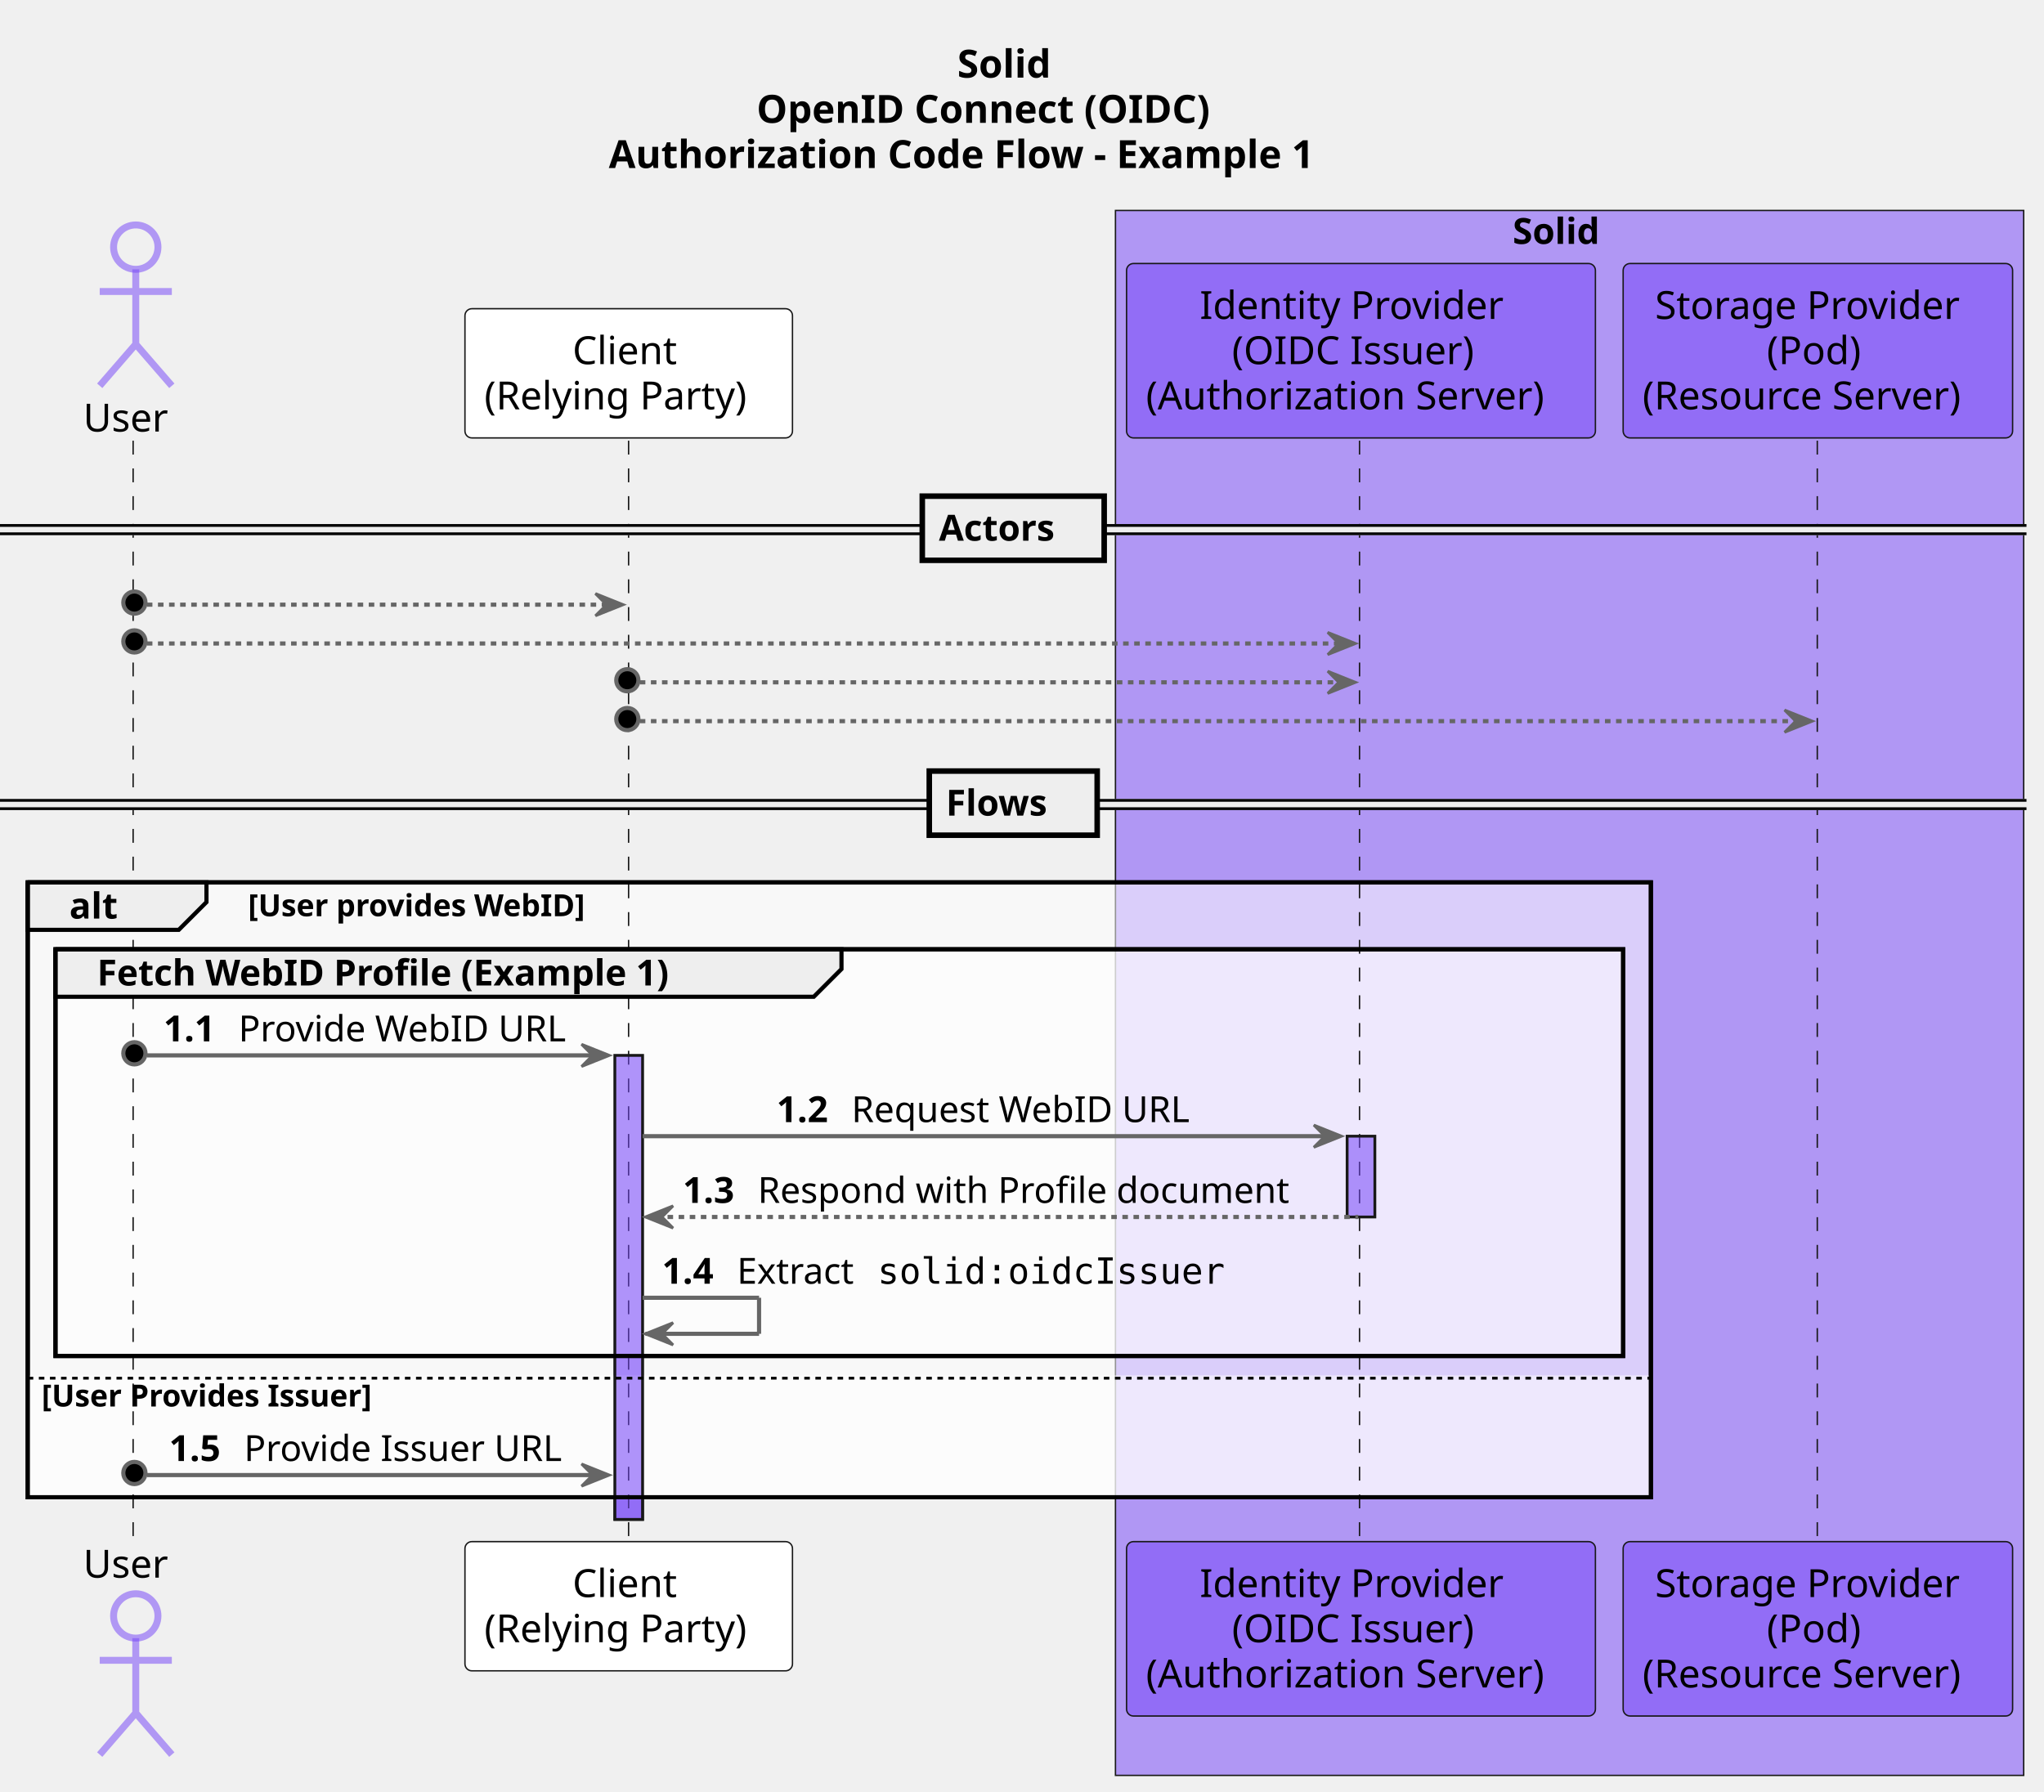
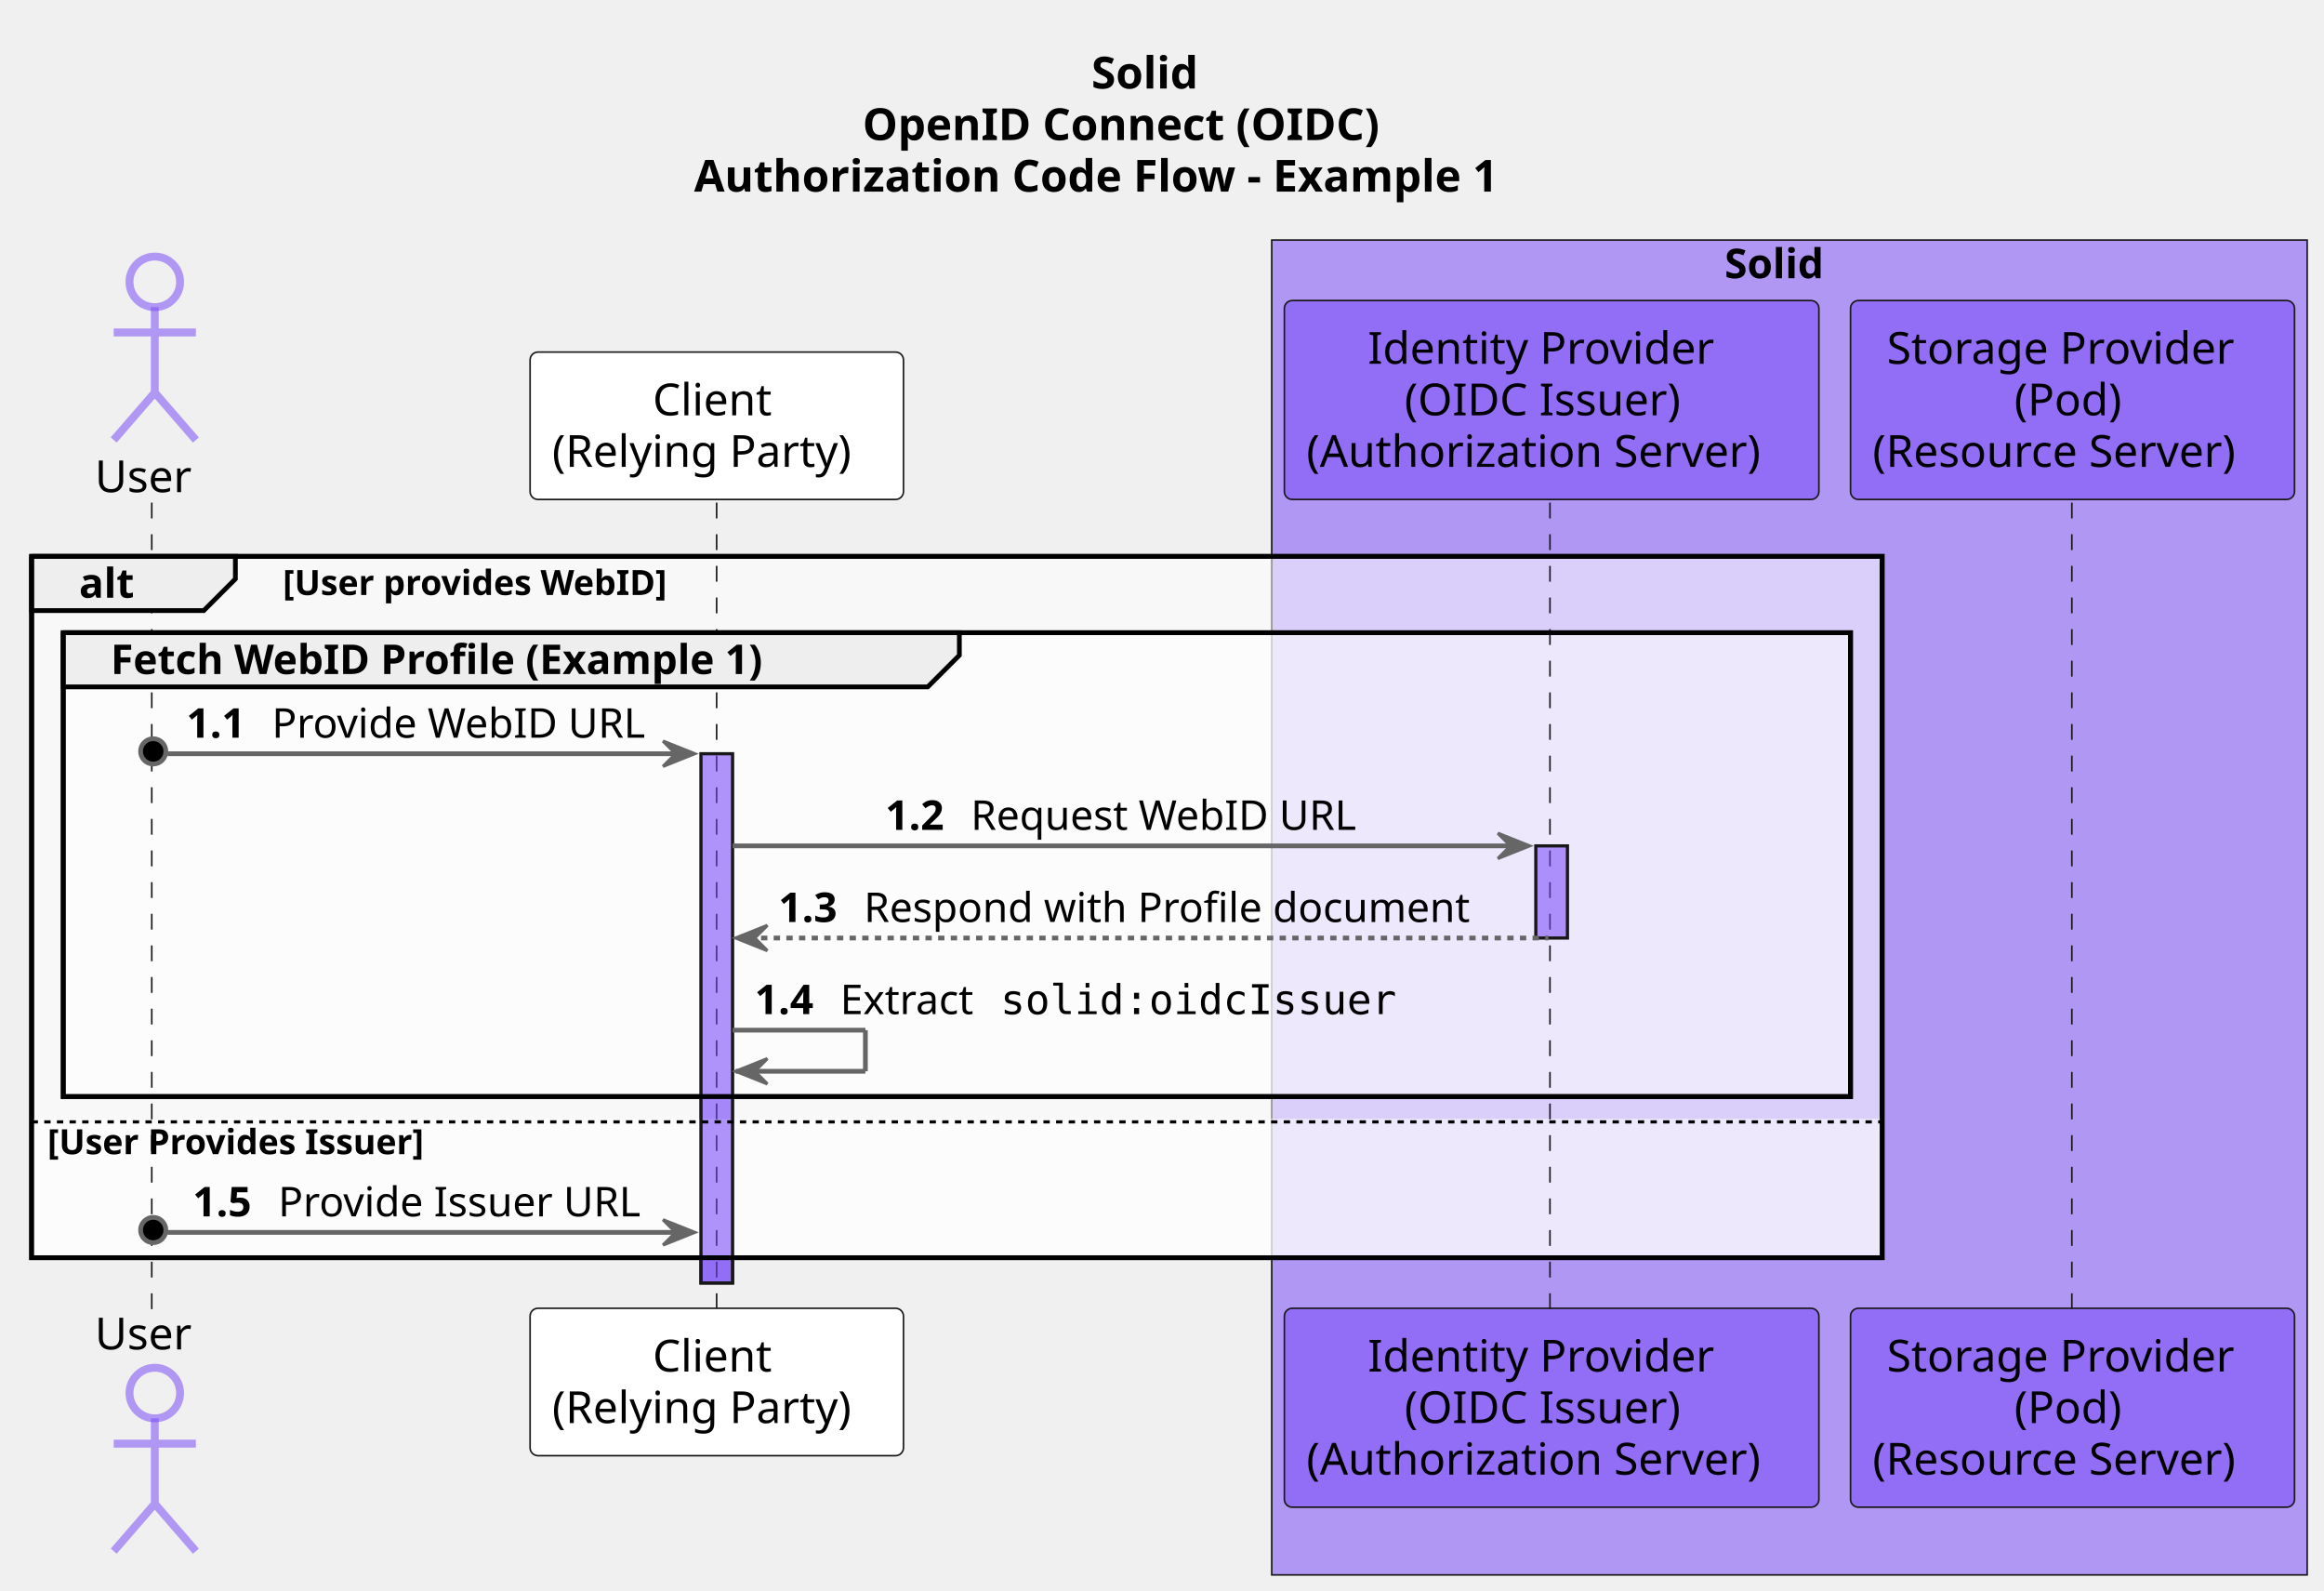
- <svg xmlns="http://www.w3.org/2000/svg" contentStyleType="text/css" data-diagram-type="SEQUENCE" height="646px" preserveAspectRatio="none" style="width:737px;height:646px;background:#FFFFFF;" version="1.1" viewBox="0 0 737 646" width="737px" zoomAndPan="magnify">
+ <svg xmlns="http://www.w3.org/2000/svg" contentStyleType="text/css" data-diagram-type="SEQUENCE" height="503px" preserveAspectRatio="none" style="width:735px;height:503px;background:#FFFFFF;" version="1.1" viewBox="0 0 735 503" width="735px" zoomAndPan="magnify">
  <defs />
  <g>
    <text fill="#000000" font-family="sans-serif" font-size="14" font-weight="bold" lengthAdjust="spacing" textLength="39.32" x="345.179" y="27.995">Solid</text>
    <text fill="#000000" font-family="sans-serif" font-size="14" font-weight="bold" lengthAdjust="spacing" textLength="184.078" x="272.8" y="44.292">OpenID Connect (OIDC)</text>
    <text fill="#000000" font-family="sans-serif" font-size="14" font-weight="bold" lengthAdjust="spacing" textLength="290.644" x="219.517" y="60.589">Authorization Code Flow - Example 1</text>
-     <rect fill="#784AF7" fill-opacity="0.533" height="564.32" style="stroke:#181818;stroke-width:0.5;" width="327.477" x="402.202" y="75.891" />
+     <rect fill="#784AF7" fill-opacity="0.533" height="422.055" style="stroke:#181818;stroke-width:0.5;" width="327.477" x="402.202" y="75.891" />
    <text fill="#000000" font-family="sans-serif" font-size="13" font-weight="bold" lengthAdjust="spacing" textLength="36.512" x="545.421" y="87.957">Solid</text>
    <g>
-       <rect fill="#784AF7" fill-opacity="0.533" height="167.336" style="stroke:#181818;stroke-width:1;" width="10" x="221.694" y="380.578" />
+       <rect fill="#784AF7" fill-opacity="0.533" height="167.336" style="stroke:#181818;stroke-width:1;" width="10" x="221.694" y="238.312" />
    </g>
    <g>
-       <rect fill="#784AF7" fill-opacity="0.533" height="29.133" style="stroke:#181818;stroke-width:1;" width="10" x="485.728" y="409.711" />
+       <rect fill="#784AF7" fill-opacity="0.533" height="29.133" style="stroke:#181818;stroke-width:1;" width="10" x="485.728" y="267.445" />
    </g>
-     <rect fill="#FFFFFF" fill-opacity="0.533" height="221.734" style="stroke:#000000;stroke-width:1.5;" width="585.254" x="10" y="318.18" />
-     <rect fill="#FFFFFF" fill-opacity="0.533" height="146.664" style="stroke:#000000;stroke-width:1.5;" width="565.254" x="20" y="342.312" />
-     <rect fill="#FFFFFF" fill-opacity="0.533" height="43.938" style="stroke:none;stroke-width:1;" width="585.254" x="10" y="495.977" />
+     <rect fill="#FFFFFF" fill-opacity="0.533" height="221.734" style="stroke:#000000;stroke-width:1.5;" width="585.254" x="10" y="175.914" />
+     <rect fill="#FFFFFF" fill-opacity="0.533" height="146.664" style="stroke:#000000;stroke-width:1.5;" width="565.254" x="20" y="200.047" />
+     <rect fill="#FFFFFF" fill-opacity="0.533" height="43.938" style="stroke:none;stroke-width:1;" width="585.254" x="10" y="353.711" />
    <g>
-       <rect fill="#000000" fill-opacity="0" height="398" width="8" x="44.955" y="158.914" />
-       <line style="stroke:#181818;stroke-width:0.5;stroke-dasharray:5,5;" x1="48" x2="48" y1="158.914" y2="556.914" />
+       <rect fill="#000000" fill-opacity="0" height="255.734" width="8" x="44.955" y="158.914" />
+       <line style="stroke:#181818;stroke-width:0.5;stroke-dasharray:5,5;" x1="48" x2="48" y1="158.914" y2="414.648" />
    </g>
    <g>
-       <rect fill="#000000" fill-opacity="0" height="398" width="8" x="222.694" y="158.914" />
-       <line style="stroke:#181818;stroke-width:0.5;stroke-dasharray:5,5;" x1="226.649" x2="226.649" y1="158.914" y2="556.914" />
+       <rect fill="#000000" fill-opacity="0" height="255.734" width="8" x="222.694" y="158.914" />
+       <line style="stroke:#181818;stroke-width:0.5;stroke-dasharray:5,5;" x1="226.649" x2="226.649" y1="158.914" y2="414.648" />
    </g>
    <g>
-       <rect fill="#000000" fill-opacity="0" height="398" width="8" x="486.728" y="158.914" />
-       <line style="stroke:#181818;stroke-width:0.5;stroke-dasharray:5,5;" x1="490.202" x2="490.202" y1="158.914" y2="556.914" />
+       <rect fill="#000000" fill-opacity="0" height="255.734" width="8" x="486.728" y="158.914" />
+       <line style="stroke:#181818;stroke-width:0.5;stroke-dasharray:5,5;" x1="490.202" x2="490.202" y1="158.914" y2="414.648" />
    </g>
    <g>
-       <rect fill="#000000" fill-opacity="0" height="398" width="8" x="651.466" y="158.914" />
-       <line style="stroke:#181818;stroke-width:0.5;stroke-dasharray:5,5;" x1="655.254" x2="655.254" y1="158.914" y2="556.914" />
+       <rect fill="#000000" fill-opacity="0" height="255.734" width="8" x="651.466" y="158.914" />
+       <line style="stroke:#181818;stroke-width:0.5;stroke-dasharray:5,5;" x1="655.254" x2="655.254" y1="158.914" y2="414.648" />
    </g>
    <g class="participant participant-head" data-participant="user">
      <text fill="#000000" font-family="sans-serif" font-size="14" lengthAdjust="spacing" textLength="31.91" x="30" y="155.612">User</text>
      <ellipse cx="48.955" cy="89.117" fill="none" rx="8" ry="8" style="stroke:#784AF788;stroke-width:2.5;" />
      <path d="M48.955,97.117 L48.955,124.117 M35.955,105.117 L61.955,105.117 M48.955,124.117 L35.955,139.117 M48.955,124.117 L61.955,139.117" fill="none" style="stroke:#784AF788;stroke-width:2.5;" />
    </g>
    <g class="participant participant-tail" data-participant="user">
-       <text fill="#000000" font-family="sans-serif" font-size="14" lengthAdjust="spacing" textLength="31.91" x="30" y="568.909">User</text>
-       <ellipse cx="48.955" cy="582.711" fill="none" rx="8" ry="8" style="stroke:#784AF788;stroke-width:2.5;" />
-       <path d="M48.955,590.711 L48.955,617.711 M35.955,598.711 L61.955,598.711 M48.955,617.711 L35.955,632.711 M48.955,617.711 L61.955,632.711" fill="none" style="stroke:#784AF788;stroke-width:2.5;" />
+       <text fill="#000000" font-family="sans-serif" font-size="14" lengthAdjust="spacing" textLength="31.91" x="30" y="426.644">User</text>
+       <ellipse cx="48.955" cy="440.445" fill="none" rx="8" ry="8" style="stroke:#784AF788;stroke-width:2.5;" />
+       <path d="M48.955,448.445 L48.955,475.445 M35.955,456.445 L61.955,456.445 M48.955,475.445 L35.955,490.445 M48.955,475.445 L61.955,490.445" fill="none" style="stroke:#784AF788;stroke-width:2.5;" />
    </g>
    <g class="participant participant-head" data-participant="app">
      <rect fill="#FFFFFF" height="46.594" rx="2.5" ry="2.5" style="stroke:#181818;stroke-width:0.5;" width="118.091" x="167.649" y="111.32" />
      <text fill="#000000" font-family="sans-serif" font-size="14" lengthAdjust="spacing" textLength="40.53" x="206.429" y="131.315">Client</text>
      <text fill="#000000" font-family="sans-serif" font-size="14" lengthAdjust="spacing" textLength="104.091" x="174.649" y="147.612">(Relying Party)</text>
    </g>
    <g class="participant participant-tail" data-participant="app">
-       <rect fill="#FFFFFF" height="46.594" rx="2.5" ry="2.5" style="stroke:#181818;stroke-width:0.5;" width="118.091" x="167.649" y="555.914" />
-       <text fill="#000000" font-family="sans-serif" font-size="14" lengthAdjust="spacing" textLength="40.53" x="206.429" y="575.909">Client</text>
-       <text fill="#000000" font-family="sans-serif" font-size="14" lengthAdjust="spacing" textLength="104.091" x="174.649" y="592.206">(Relying Party)</text>
+       <rect fill="#FFFFFF" height="46.594" rx="2.5" ry="2.5" style="stroke:#181818;stroke-width:0.5;" width="118.091" x="167.649" y="413.648" />
+       <text fill="#000000" font-family="sans-serif" font-size="14" lengthAdjust="spacing" textLength="40.53" x="206.429" y="433.644">Client</text>
+       <text fill="#000000" font-family="sans-serif" font-size="14" lengthAdjust="spacing" textLength="104.091" x="174.649" y="449.94">(Relying Party)</text>
    </g>
    <g class="participant participant-head" data-participant="solid.idp">
      <rect fill="#784AF7" fill-opacity="0.533" height="62.891" rx="2.5" ry="2.5" style="stroke:#181818;stroke-width:0.5;" width="169.053" x="406.202" y="95.023" />
      <text fill="#000000" font-family="sans-serif" font-size="14" lengthAdjust="spacing" textLength="116.3" x="432.578" y="115.019">Identity Provider</text>
      <text fill="#000000" font-family="sans-serif" font-size="14" lengthAdjust="spacing" textLength="93.037" x="444.209" y="131.315">(OIDC Issuer)</text>
      <text fill="#000000" font-family="sans-serif" font-size="14" lengthAdjust="spacing" textLength="155.053" x="413.202" y="147.612">(Authorization Server)</text>
    </g>
    <g class="participant participant-tail" data-participant="solid.idp">
-       <rect fill="#784AF7" fill-opacity="0.533" height="62.891" rx="2.5" ry="2.5" style="stroke:#181818;stroke-width:0.5;" width="169.053" x="406.202" y="555.914" />
-       <text fill="#000000" font-family="sans-serif" font-size="14" lengthAdjust="spacing" textLength="116.3" x="432.578" y="575.909">Identity Provider</text>
-       <text fill="#000000" font-family="sans-serif" font-size="14" lengthAdjust="spacing" textLength="93.037" x="444.209" y="592.206">(OIDC Issuer)</text>
-       <text fill="#000000" font-family="sans-serif" font-size="14" lengthAdjust="spacing" textLength="155.053" x="413.202" y="608.503">(Authorization Server)</text>
+       <rect fill="#784AF7" fill-opacity="0.533" height="62.891" rx="2.5" ry="2.5" style="stroke:#181818;stroke-width:0.5;" width="169.053" x="406.202" y="413.648" />
+       <text fill="#000000" font-family="sans-serif" font-size="14" lengthAdjust="spacing" textLength="116.3" x="432.578" y="433.644">Identity Provider</text>
+       <text fill="#000000" font-family="sans-serif" font-size="14" lengthAdjust="spacing" textLength="93.037" x="444.209" y="449.94">(OIDC Issuer)</text>
+       <text fill="#000000" font-family="sans-serif" font-size="14" lengthAdjust="spacing" textLength="155.053" x="413.202" y="466.237">(Authorization Server)</text>
    </g>
    <g class="participant participant-head" data-participant="solid.pod">
      <rect fill="#784AF7" fill-opacity="0.533" height="62.891" rx="2.5" ry="2.5" style="stroke:#181818;stroke-width:0.5;" width="140.424" x="585.254" y="95.023" />
      <text fill="#000000" font-family="sans-serif" font-size="14" lengthAdjust="spacing" textLength="117.421" x="596.756" y="115.019">Storage Provider</text>
      <text fill="#000000" font-family="sans-serif" font-size="14" lengthAdjust="spacing" textLength="36.818" x="637.057" y="131.315">(Pod)</text>
      <text fill="#000000" font-family="sans-serif" font-size="14" lengthAdjust="spacing" textLength="126.424" x="592.254" y="147.612">(Resource Server)</text>
    </g>
    <g class="participant participant-tail" data-participant="solid.pod">
-       <rect fill="#784AF7" fill-opacity="0.533" height="62.891" rx="2.5" ry="2.5" style="stroke:#181818;stroke-width:0.5;" width="140.424" x="585.254" y="555.914" />
-       <text fill="#000000" font-family="sans-serif" font-size="14" lengthAdjust="spacing" textLength="117.421" x="596.756" y="575.909">Storage Provider</text>
-       <text fill="#000000" font-family="sans-serif" font-size="14" lengthAdjust="spacing" textLength="36.818" x="637.057" y="592.206">(Pod)</text>
-       <text fill="#000000" font-family="sans-serif" font-size="14" lengthAdjust="spacing" textLength="126.424" x="592.254" y="608.503">(Resource Server)</text>
+       <rect fill="#784AF7" fill-opacity="0.533" height="62.891" rx="2.5" ry="2.5" style="stroke:#181818;stroke-width:0.5;" width="140.424" x="585.254" y="413.648" />
+       <text fill="#000000" font-family="sans-serif" font-size="14" lengthAdjust="spacing" textLength="117.421" x="596.756" y="433.644">Storage Provider</text>
+       <text fill="#000000" font-family="sans-serif" font-size="14" lengthAdjust="spacing" textLength="36.818" x="637.057" y="449.94">(Pod)</text>
+       <text fill="#000000" font-family="sans-serif" font-size="14" lengthAdjust="spacing" textLength="126.424" x="592.254" y="466.237">(Resource Server)</text>
    </g>
    <g>
-       <rect fill="#784AF7" fill-opacity="0.533" height="167.336" style="stroke:#181818;stroke-width:1;" width="10" x="221.694" y="380.578" />
+       <rect fill="#784AF7" fill-opacity="0.533" height="167.336" style="stroke:#181818;stroke-width:1;" width="10" x="221.694" y="238.312" />
    </g>
    <g>
-       <rect fill="#784AF7" fill-opacity="0.533" height="29.133" style="stroke:#181818;stroke-width:1;" width="10" x="485.728" y="409.711" />
+       <rect fill="#784AF7" fill-opacity="0.533" height="29.133" style="stroke:#181818;stroke-width:1;" width="10" x="485.728" y="267.445" />
    </g>
-     <rect fill="#EEEEEE" height="3" style="stroke:#EEEEEE;stroke-width:1;" width="730.678" x="0" y="189.481" />
-     <line style="stroke:#000000;stroke-width:1;" x1="0" x2="730.678" y1="189.481" y2="189.481" />
-     <line style="stroke:#000000;stroke-width:1;" x1="0" x2="730.678" y1="192.481" y2="192.481" />
-     <rect fill="#EEEEEE" height="23.133" style="stroke:#000000;stroke-width:2;" width="65.587" x="332.545" y="178.914" />
-     <text fill="#000000" font-family="sans-serif" font-size="13" font-weight="bold" lengthAdjust="spacing" textLength="47.062" x="338.545" y="194.981">Actors</text>
+     <path d="M10,175.914 L74.443,175.914 L74.443,183.047 L64.443,193.047 L10,193.047 L10,175.914" fill="#EEEEEE" style="stroke:#000000;stroke-width:1.5;" />
+     <rect fill="none" height="221.734" style="stroke:#000000;stroke-width:1.5;" width="585.254" x="10" y="175.914" />
+     <text fill="#000000" font-family="sans-serif" font-size="13" font-weight="bold" lengthAdjust="spacing" textLength="19.443" x="25" y="188.981">alt</text>
+     <text fill="#000000" font-family="sans-serif" font-size="11" font-weight="bold" lengthAdjust="spacing" textLength="140.449" x="89.443" y="188.125">[User provides WebID]</text>
+     <path d="M20,200.047 L303.412,200.047 L303.412,207.18 L293.412,217.18 L20,217.18 L20,200.047" fill="#EEEEEE" style="stroke:#000000;stroke-width:1.5;" />
+     <rect fill="none" height="146.664" style="stroke:#000000;stroke-width:1.5;" width="565.254" x="20" y="200.047" />
+     <text fill="#000000" font-family="sans-serif" font-size="13" font-weight="bold" lengthAdjust="spacing" textLength="238.412" x="35" y="213.114">Fetch WebID Profile (Example 1)</text>
    <g class="message" data-participant-1="user" data-participant-2="app">
-       <ellipse cx="48.455" cy="217.297" fill="#000000" rx="4" ry="4" style="stroke:#666666;stroke-width:1.5;" />
-       <polygon fill="#666666" points="214.694,214.047,224.694,218.047,214.694,222.047,218.694,218.047" style="stroke:#666666;stroke-width:1;" />
-       <line style="stroke:#666666;stroke-width:1.5;stroke-dasharray:2,2;" x1="52.955" x2="220.694" y1="218.047" y2="218.047" />
-     </g>
-     <g class="message" data-participant-1="user" data-participant-2="solid.idp">
-       <ellipse cx="48.455" cy="231.297" fill="#000000" rx="4" ry="4" style="stroke:#666666;stroke-width:1.5;" />
-       <polygon fill="#666666" points="478.728,228.047,488.728,232.047,478.728,236.047,482.728,232.047" style="stroke:#666666;stroke-width:1;" />
-       <line style="stroke:#666666;stroke-width:1.5;stroke-dasharray:2,2;" x1="52.955" x2="484.728" y1="232.047" y2="232.047" />
+       <ellipse cx="48.455" cy="237.562" fill="#000000" rx="4" ry="4" style="stroke:#666666;stroke-width:1.5;" />
+       <polygon fill="#666666" points="209.694,234.312,219.694,238.312,209.694,242.312,213.694,238.312" style="stroke:#666666;stroke-width:1;" />
+       <line style="stroke:#666666;stroke-width:1.5;" x1="52.955" x2="215.694" y1="238.312" y2="238.312" />
+       <text fill="#000000" font-family="sans-serif" font-size="13" font-weight="bold" lengthAdjust="spacing" textLength="23.029" x="58.962" y="233.247">1.1</text>
+       <text fill="#000000" font-family="sans-serif" font-size="13" lengthAdjust="spacing" textLength="125.696" x="85.991" y="233.247">Provide WebID URL</text>
    </g>
    <g class="message" data-participant-1="app" data-participant-2="solid.idp">
-       <ellipse cx="226.194" cy="245.297" fill="#000000" rx="4" ry="4" style="stroke:#666666;stroke-width:1.5;" />
-       <polygon fill="#666666" points="478.728,242.047,488.728,246.047,478.728,250.047,482.728,246.047" style="stroke:#666666;stroke-width:1;" />
-       <line style="stroke:#666666;stroke-width:1.5;stroke-dasharray:2,2;" x1="230.694" x2="484.728" y1="246.047" y2="246.047" />
-     </g>
-     <g class="message" data-participant-1="app" data-participant-2="solid.pod">
-       <ellipse cx="226.194" cy="259.297" fill="#000000" rx="4" ry="4" style="stroke:#666666;stroke-width:1.5;" />
-       <polygon fill="#666666" points="643.466,256.047,653.466,260.047,643.466,264.047,647.466,260.047" style="stroke:#666666;stroke-width:1;" />
-       <line style="stroke:#666666;stroke-width:1.5;stroke-dasharray:2,2;" x1="230.694" x2="649.466" y1="260.047" y2="260.047" />
-     </g>
-     <rect fill="#EEEEEE" height="3" style="stroke:#EEEEEE;stroke-width:1;" width="730.678" x="0" y="288.613" />
-     <line style="stroke:#000000;stroke-width:1;" x1="0" x2="730.678" y1="288.613" y2="288.613" />
-     <line style="stroke:#000000;stroke-width:1;" x1="0" x2="730.678" y1="291.613" y2="291.613" />
-     <rect fill="#EEEEEE" height="23.133" style="stroke:#000000;stroke-width:2;" width="60.541" x="335.069" y="278.047" />
-     <text fill="#000000" font-family="sans-serif" font-size="13" font-weight="bold" lengthAdjust="spacing" textLength="42.015" x="341.069" y="294.114">Flows</text>
-     <path d="M10,318.18 L74.443,318.18 L74.443,325.312 L64.443,335.312 L10,335.312 L10,318.18" fill="#EEEEEE" style="stroke:#000000;stroke-width:1.5;" />
-     <rect fill="none" height="221.734" style="stroke:#000000;stroke-width:1.5;" width="585.254" x="10" y="318.18" />
-     <text fill="#000000" font-family="sans-serif" font-size="13" font-weight="bold" lengthAdjust="spacing" textLength="19.443" x="25" y="331.247">alt</text>
-     <text fill="#000000" font-family="sans-serif" font-size="11" font-weight="bold" lengthAdjust="spacing" textLength="140.449" x="89.443" y="330.39">[User provides WebID]</text>
-     <path d="M20,342.312 L303.412,342.312 L303.412,349.445 L293.412,359.445 L20,359.445 L20,342.312" fill="#EEEEEE" style="stroke:#000000;stroke-width:1.5;" />
-     <rect fill="none" height="146.664" style="stroke:#000000;stroke-width:1.5;" width="565.254" x="20" y="342.312" />
-     <text fill="#000000" font-family="sans-serif" font-size="13" font-weight="bold" lengthAdjust="spacing" textLength="238.412" x="35" y="355.379">Fetch WebID Profile (Example 1)</text>
-     <g class="message" data-participant-1="user" data-participant-2="app">
-       <ellipse cx="48.455" cy="379.828" fill="#000000" rx="4" ry="4" style="stroke:#666666;stroke-width:1.5;" />
-       <polygon fill="#666666" points="209.694,376.578,219.694,380.578,209.694,384.578,213.694,380.578" style="stroke:#666666;stroke-width:1;" />
-       <line style="stroke:#666666;stroke-width:1.5;" x1="52.955" x2="215.694" y1="380.578" y2="380.578" />
-       <text fill="#000000" font-family="sans-serif" font-size="13" font-weight="bold" lengthAdjust="spacing" textLength="23.029" x="58.962" y="375.512">1.1</text>
-       <text fill="#000000" font-family="sans-serif" font-size="13" lengthAdjust="spacing" textLength="125.696" x="85.991" y="375.512">Provide WebID URL</text>
-     </g>
-     <g class="message" data-participant-1="app" data-participant-2="solid.idp">
-       <polygon fill="#666666" points="473.728,405.711,483.728,409.711,473.728,413.711,477.728,409.711" style="stroke:#666666;stroke-width:1;" />
-       <line style="stroke:#666666;stroke-width:1.5;" x1="231.694" x2="479.728" y1="409.711" y2="409.711" />
-       <text fill="#000000" font-family="sans-serif" font-size="13" font-weight="bold" lengthAdjust="spacing" textLength="23.029" x="280" y="404.645">1.2</text>
-       <text fill="#000000" font-family="sans-serif" font-size="13" lengthAdjust="spacing" textLength="130.394" x="307.029" y="404.645">Request WebID URL</text>
+       <polygon fill="#666666" points="473.728,263.445,483.728,267.445,473.728,271.445,477.728,267.445" style="stroke:#666666;stroke-width:1;" />
+       <line style="stroke:#666666;stroke-width:1.5;" x1="231.694" x2="479.728" y1="267.445" y2="267.445" />
+       <text fill="#000000" font-family="sans-serif" font-size="13" font-weight="bold" lengthAdjust="spacing" textLength="23.029" x="280" y="262.379">1.2</text>
+       <text fill="#000000" font-family="sans-serif" font-size="13" lengthAdjust="spacing" textLength="130.394" x="307.029" y="262.379">Request WebID URL</text>
    </g>
    <g class="message" data-participant-1="solid.idp" data-participant-2="app">
-       <polygon fill="#666666" points="242.694,434.844,232.694,438.844,242.694,442.844,238.694,438.844" style="stroke:#666666;stroke-width:1;" />
-       <line style="stroke:#666666;stroke-width:1.5;stroke-dasharray:2,2;" x1="236.694" x2="489.728" y1="438.844" y2="438.844" />
-       <text fill="#000000" font-family="sans-serif" font-size="13" font-weight="bold" lengthAdjust="spacing" textLength="23.029" x="246.194" y="433.778">1.3</text>
-       <text fill="#000000" font-family="sans-serif" font-size="13" lengthAdjust="spacing" textLength="203.004" x="273.224" y="433.778">Respond with Profile document</text>
+       <polygon fill="#666666" points="242.694,292.578,232.694,296.578,242.694,300.578,238.694,296.578" style="stroke:#666666;stroke-width:1;" />
+       <line style="stroke:#666666;stroke-width:1.5;stroke-dasharray:2,2;" x1="236.694" x2="489.728" y1="296.578" y2="296.578" />
+       <text fill="#000000" font-family="sans-serif" font-size="13" font-weight="bold" lengthAdjust="spacing" textLength="23.029" x="246.194" y="291.512">1.3</text>
+       <text fill="#000000" font-family="sans-serif" font-size="13" lengthAdjust="spacing" textLength="203.004" x="273.224" y="291.512">Respond with Profile document</text>
    </g>
    <g class="message" data-participant-1="app" data-participant-2="app">
-       <line style="stroke:#666666;stroke-width:1.5;" x1="231.694" x2="273.694" y1="467.977" y2="467.977" />
-       <line style="stroke:#666666;stroke-width:1.5;" x1="273.694" x2="273.694" y1="467.977" y2="480.977" />
-       <line style="stroke:#666666;stroke-width:1.5;" x1="232.694" x2="273.694" y1="480.977" y2="480.977" />
-       <polygon fill="#666666" points="242.694,476.977,232.694,480.977,242.694,484.977,238.694,480.977" style="stroke:#666666;stroke-width:1;" />
-       <text fill="#000000" font-family="sans-serif" font-size="13" font-weight="bold" lengthAdjust="spacing" textLength="23.029" x="238.694" y="462.911">1.4</text>
-       <text fill="#000000" font-family="sans-serif" font-size="13" lengthAdjust="spacing" textLength="46.56" x="265.724" y="462.911">Extract</text>
-       <text fill="#000000" font-family="monospace" font-size="13" lengthAdjust="spacing" textLength="125.227" x="316.416" y="462.911">solid:oidcIssuer</text>
+       <line style="stroke:#666666;stroke-width:1.5;" x1="231.694" x2="273.694" y1="325.711" y2="325.711" />
+       <line style="stroke:#666666;stroke-width:1.5;" x1="273.694" x2="273.694" y1="325.711" y2="338.711" />
+       <line style="stroke:#666666;stroke-width:1.5;" x1="232.694" x2="273.694" y1="338.711" y2="338.711" />
+       <polygon fill="#666666" points="242.694,334.711,232.694,338.711,242.694,342.711,238.694,338.711" style="stroke:#666666;stroke-width:1;" />
+       <text fill="#000000" font-family="sans-serif" font-size="13" font-weight="bold" lengthAdjust="spacing" textLength="23.029" x="238.694" y="320.645">1.4</text>
+       <text fill="#000000" font-family="sans-serif" font-size="13" lengthAdjust="spacing" textLength="46.56" x="265.724" y="320.645">Extract</text>
+       <text fill="#000000" font-family="monospace" font-size="13" lengthAdjust="spacing" textLength="125.227" x="316.416" y="320.645">solid:oidcIssuer</text>
    </g>
-     <line style="stroke:#000000;stroke-width:1;stroke-dasharray:2,2;" x1="10" x2="595.254" y1="496.977" y2="496.977" />
-     <text fill="#000000" font-family="sans-serif" font-size="11" font-weight="bold" lengthAdjust="spacing" textLength="137.849" x="15" y="507.187">[User Provides Issuer]</text>
+     <line style="stroke:#000000;stroke-width:1;stroke-dasharray:2,2;" x1="10" x2="595.254" y1="354.711" y2="354.711" />
+     <text fill="#000000" font-family="sans-serif" font-size="11" font-weight="bold" lengthAdjust="spacing" textLength="137.849" x="15" y="364.921">[User Provides Issuer]</text>
    <g class="message" data-participant-1="user" data-participant-2="app">
-       <ellipse cx="48.455" cy="531.164" fill="#000000" rx="4" ry="4" style="stroke:#666666;stroke-width:1.5;" />
-       <polygon fill="#666666" points="209.694,527.914,219.694,531.914,209.694,535.914,213.694,531.914" style="stroke:#666666;stroke-width:1;" />
-       <line style="stroke:#666666;stroke-width:1.5;" x1="52.955" x2="215.694" y1="531.914" y2="531.914" />
-       <text fill="#000000" font-family="sans-serif" font-size="13" font-weight="bold" lengthAdjust="spacing" textLength="23.029" x="60.955" y="526.848">1.5</text>
-       <text fill="#000000" font-family="sans-serif" font-size="13" lengthAdjust="spacing" textLength="121.71" x="87.984" y="526.848">Provide Issuer URL</text>
+       <ellipse cx="48.455" cy="388.898" fill="#000000" rx="4" ry="4" style="stroke:#666666;stroke-width:1.5;" />
+       <polygon fill="#666666" points="209.694,385.648,219.694,389.648,209.694,393.648,213.694,389.648" style="stroke:#666666;stroke-width:1;" />
+       <line style="stroke:#666666;stroke-width:1.5;" x1="52.955" x2="215.694" y1="389.648" y2="389.648" />
+       <text fill="#000000" font-family="sans-serif" font-size="13" font-weight="bold" lengthAdjust="spacing" textLength="23.029" x="60.955" y="384.582">1.5</text>
+       <text fill="#000000" font-family="sans-serif" font-size="13" lengthAdjust="spacing" textLength="121.71" x="87.984" y="384.582">Provide Issuer URL</text>
    </g>
  </g>
</svg>
